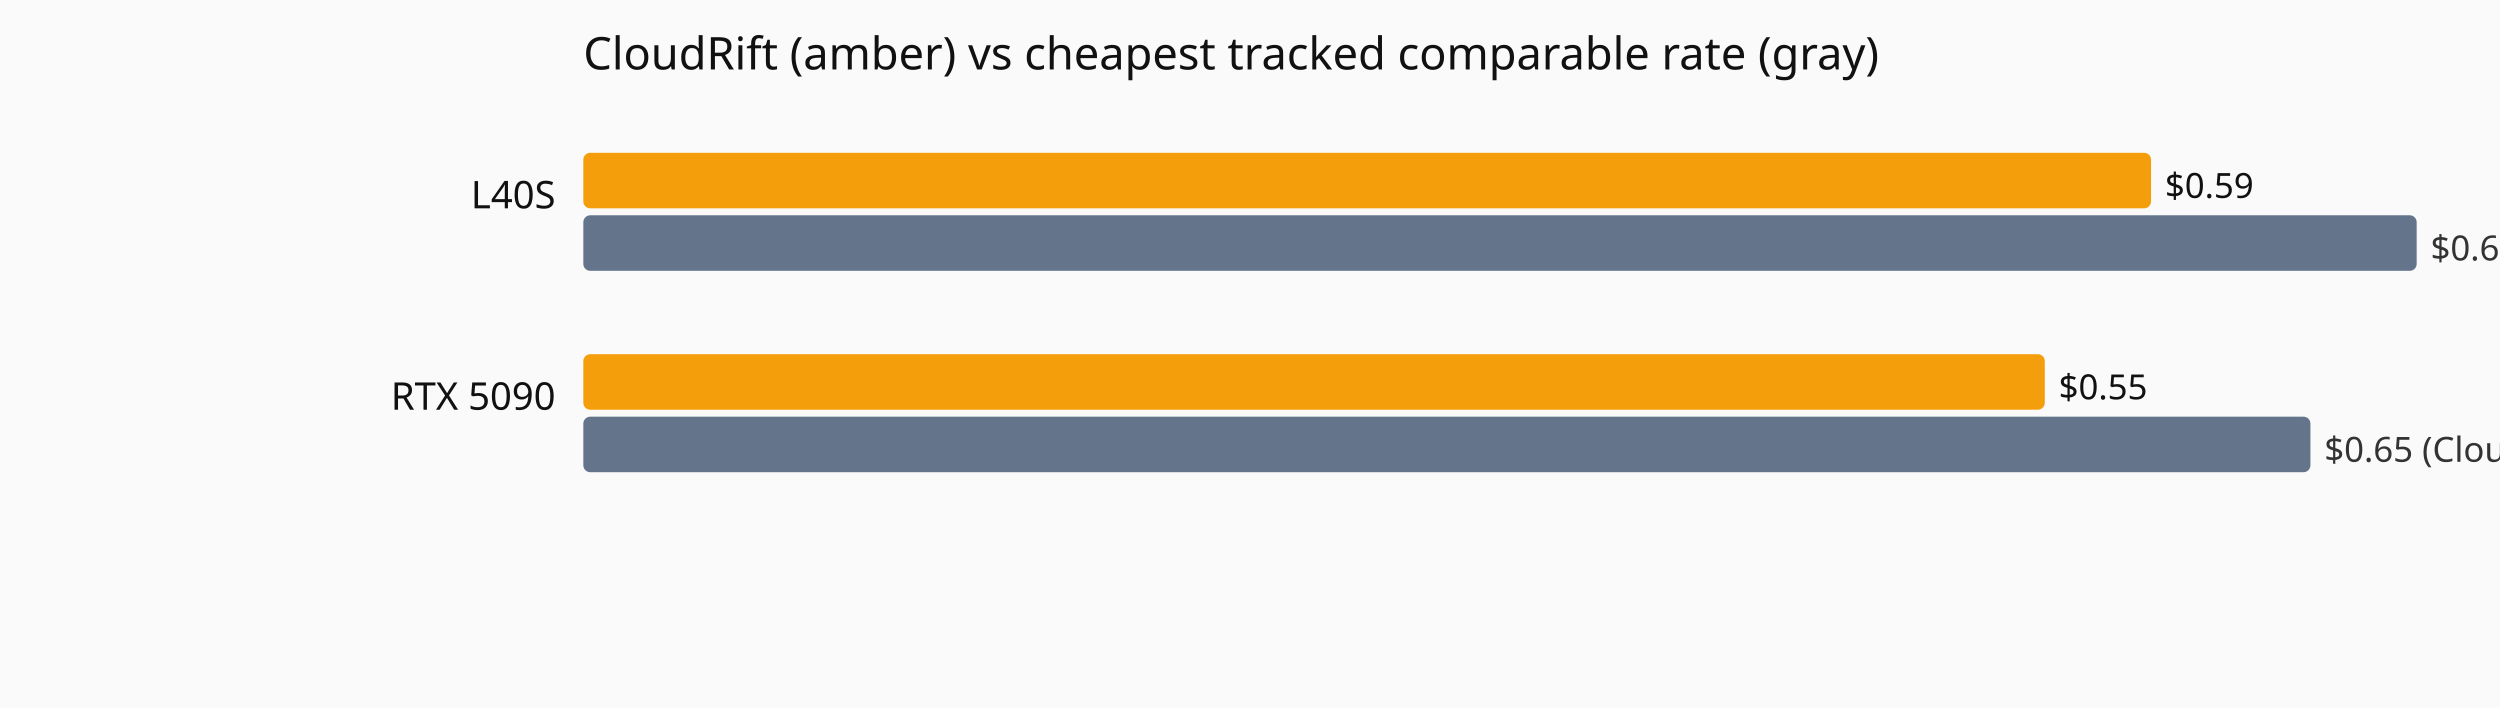
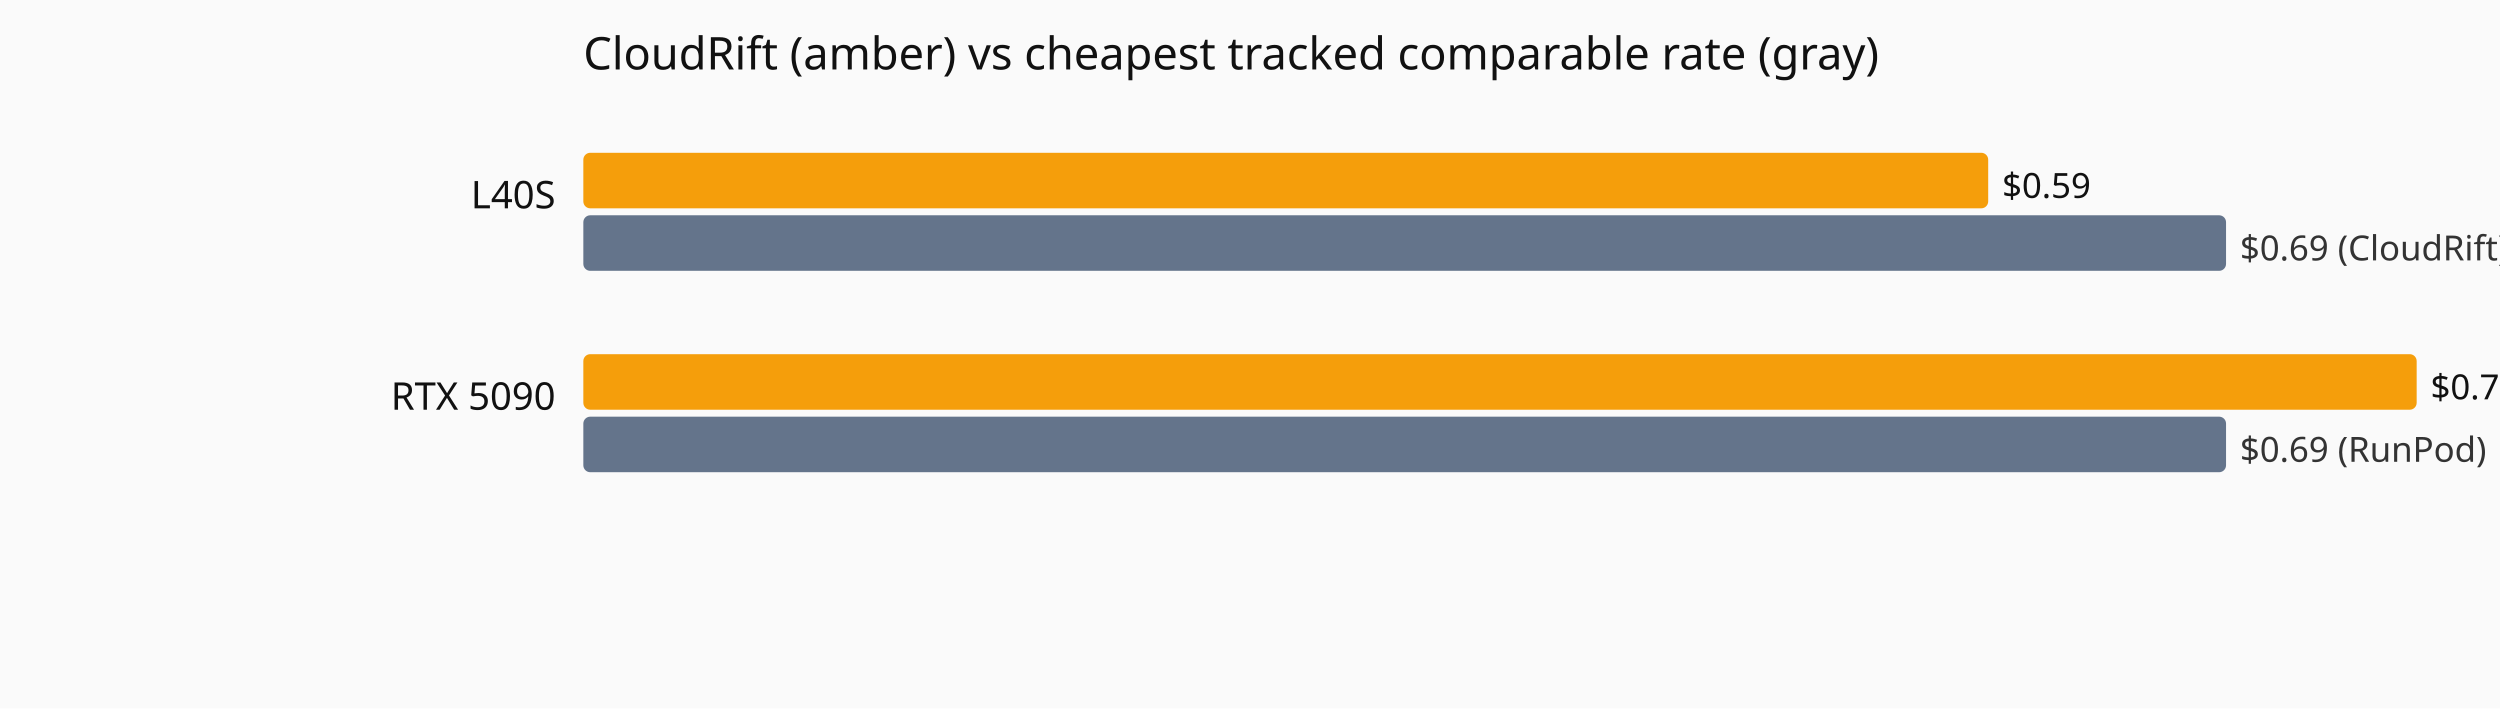
<svg xmlns="http://www.w3.org/2000/svg" viewBox="0 0 720 204" role="img" aria-label="Current hourly rate versus the cheapest tracked vendor, by GPU model.">
  <rect width="720" height="204" fill="#fafafa" />
  <text x="168" y="20" font-family="system-ui,sans-serif" font-size="13" fill="#111">CloudRift (amber) vs cheapest tracked comparable rate (gray)</text>
  <text x="160" y="60" text-anchor="end" font-family="system-ui,sans-serif" font-size="11" fill="#111">L40S</text>
-   <rect x="168" y="44" width="451.5" height="16" fill="#f59e0b" rx="2" />
-   <text x="623.5" y="57" font-family="system-ui,sans-serif" font-size="10" fill="#111">$0.59</text>
-   <rect x="168" y="62" width="528.0" height="16" fill="#64748b" rx="2" />
-   <text x="700.0" y="75" font-family="system-ui,sans-serif" font-size="10" fill="#333">$0.69 (CloudRift)</text>
+   <rect x="168" y="44" width="404.6" height="16" fill="#f59e0b" rx="2" />
+   <text x="576.6" y="57" font-family="system-ui,sans-serif" font-size="10" fill="#111">$0.59</text>
+   <rect x="168" y="62" width="473.1" height="16" fill="#64748b" rx="2" />
+   <text x="645.1" y="75" font-family="system-ui,sans-serif" font-size="10" fill="#333">$0.69 (CloudRift)</text>
  <text x="160" y="118" text-anchor="end" font-family="system-ui,sans-serif" font-size="11" fill="#111">RTX 5090</text>
-   <rect x="168" y="102" width="420.9" height="16" fill="#f59e0b" rx="2" />
-   <text x="592.9" y="115" font-family="system-ui,sans-serif" font-size="10" fill="#111">$0.55</text>
-   <rect x="168" y="120" width="497.4" height="16" fill="#64748b" rx="2" />
-   <text x="669.4" y="133" font-family="system-ui,sans-serif" font-size="10" fill="#333">$0.65 (CloudRift)</text>
+   <rect x="168" y="102" width="528.0" height="16" fill="#f59e0b" rx="2" />
+   <text x="700.0" y="115" font-family="system-ui,sans-serif" font-size="10" fill="#111">$0.77</text>
+   <rect x="168" y="120" width="473.1" height="16" fill="#64748b" rx="2" />
+   <text x="645.1" y="133" font-family="system-ui,sans-serif" font-size="10" fill="#333">$0.69 (RunPod)</text>
</svg>
